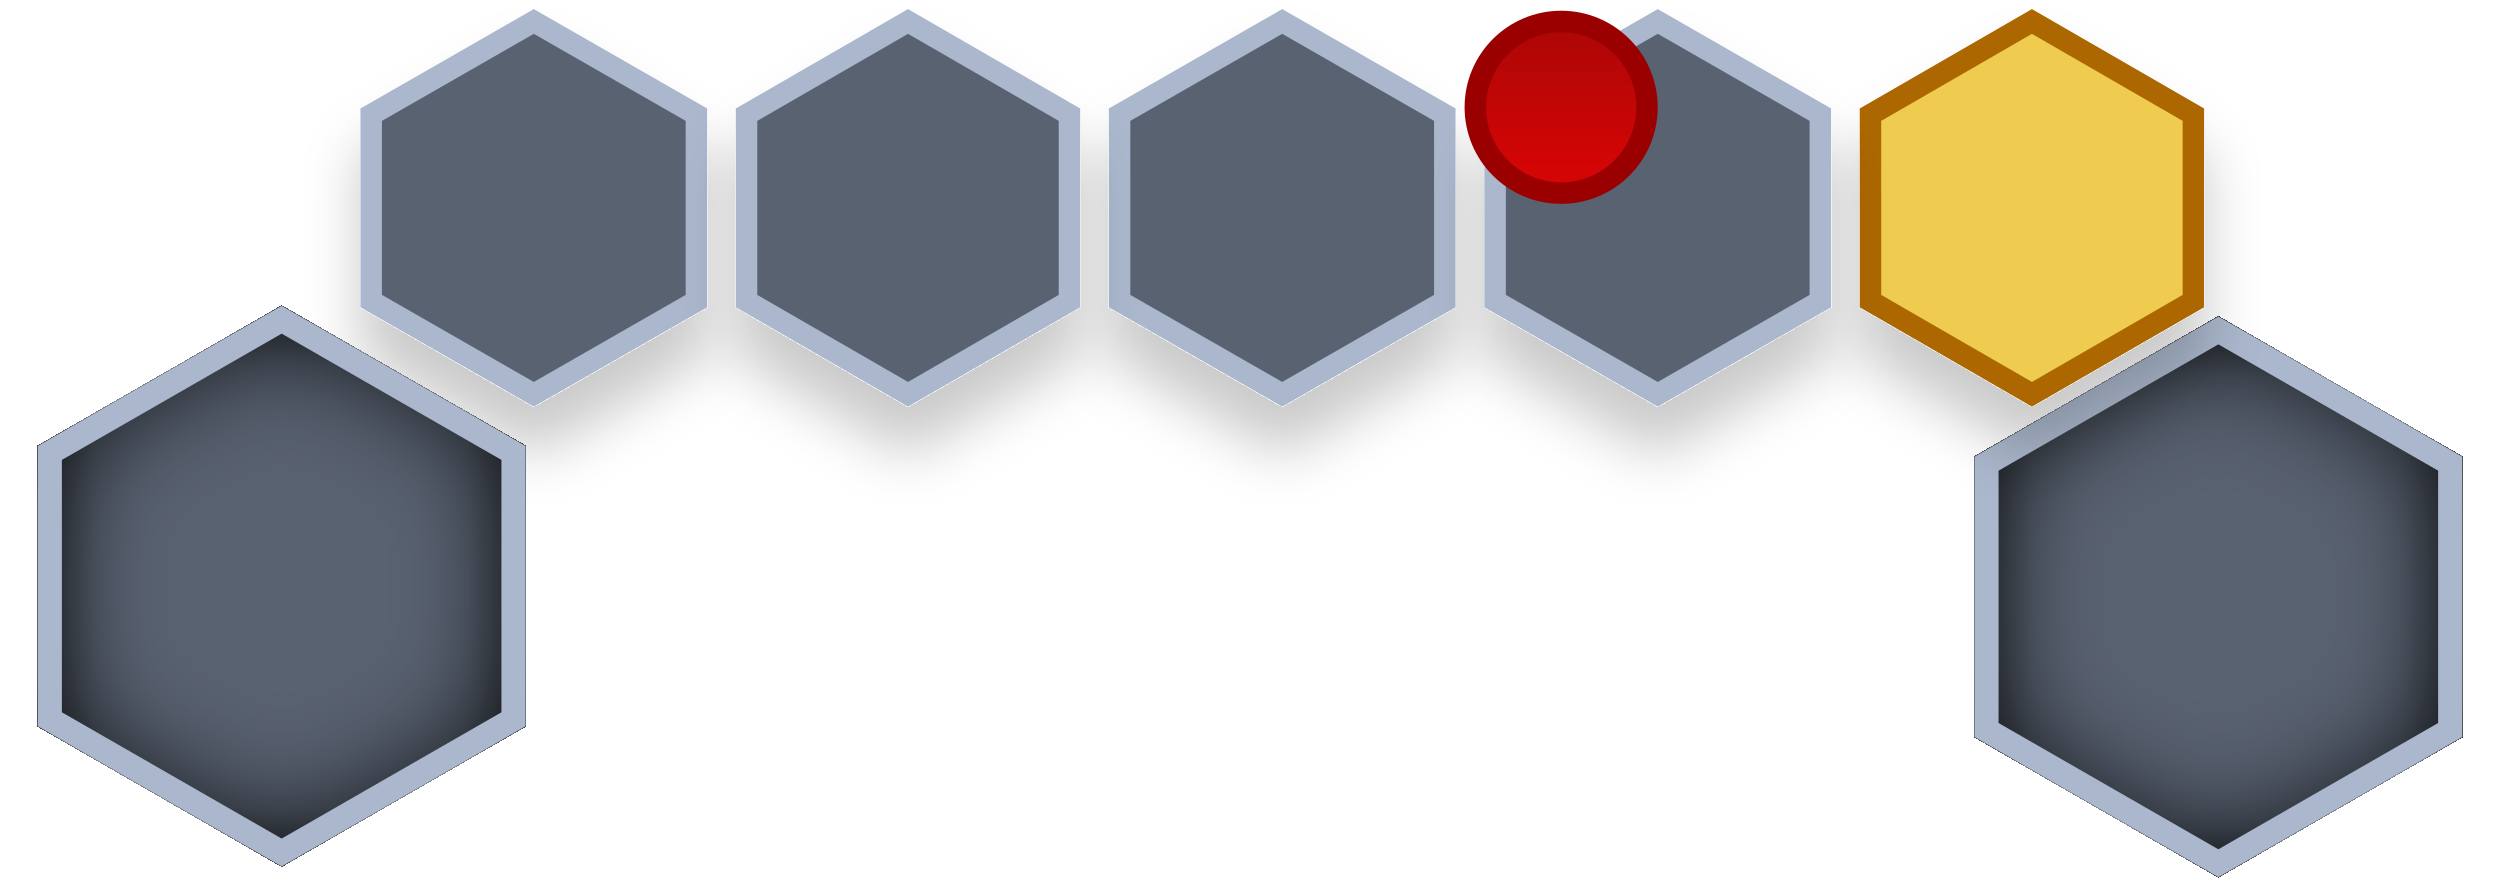
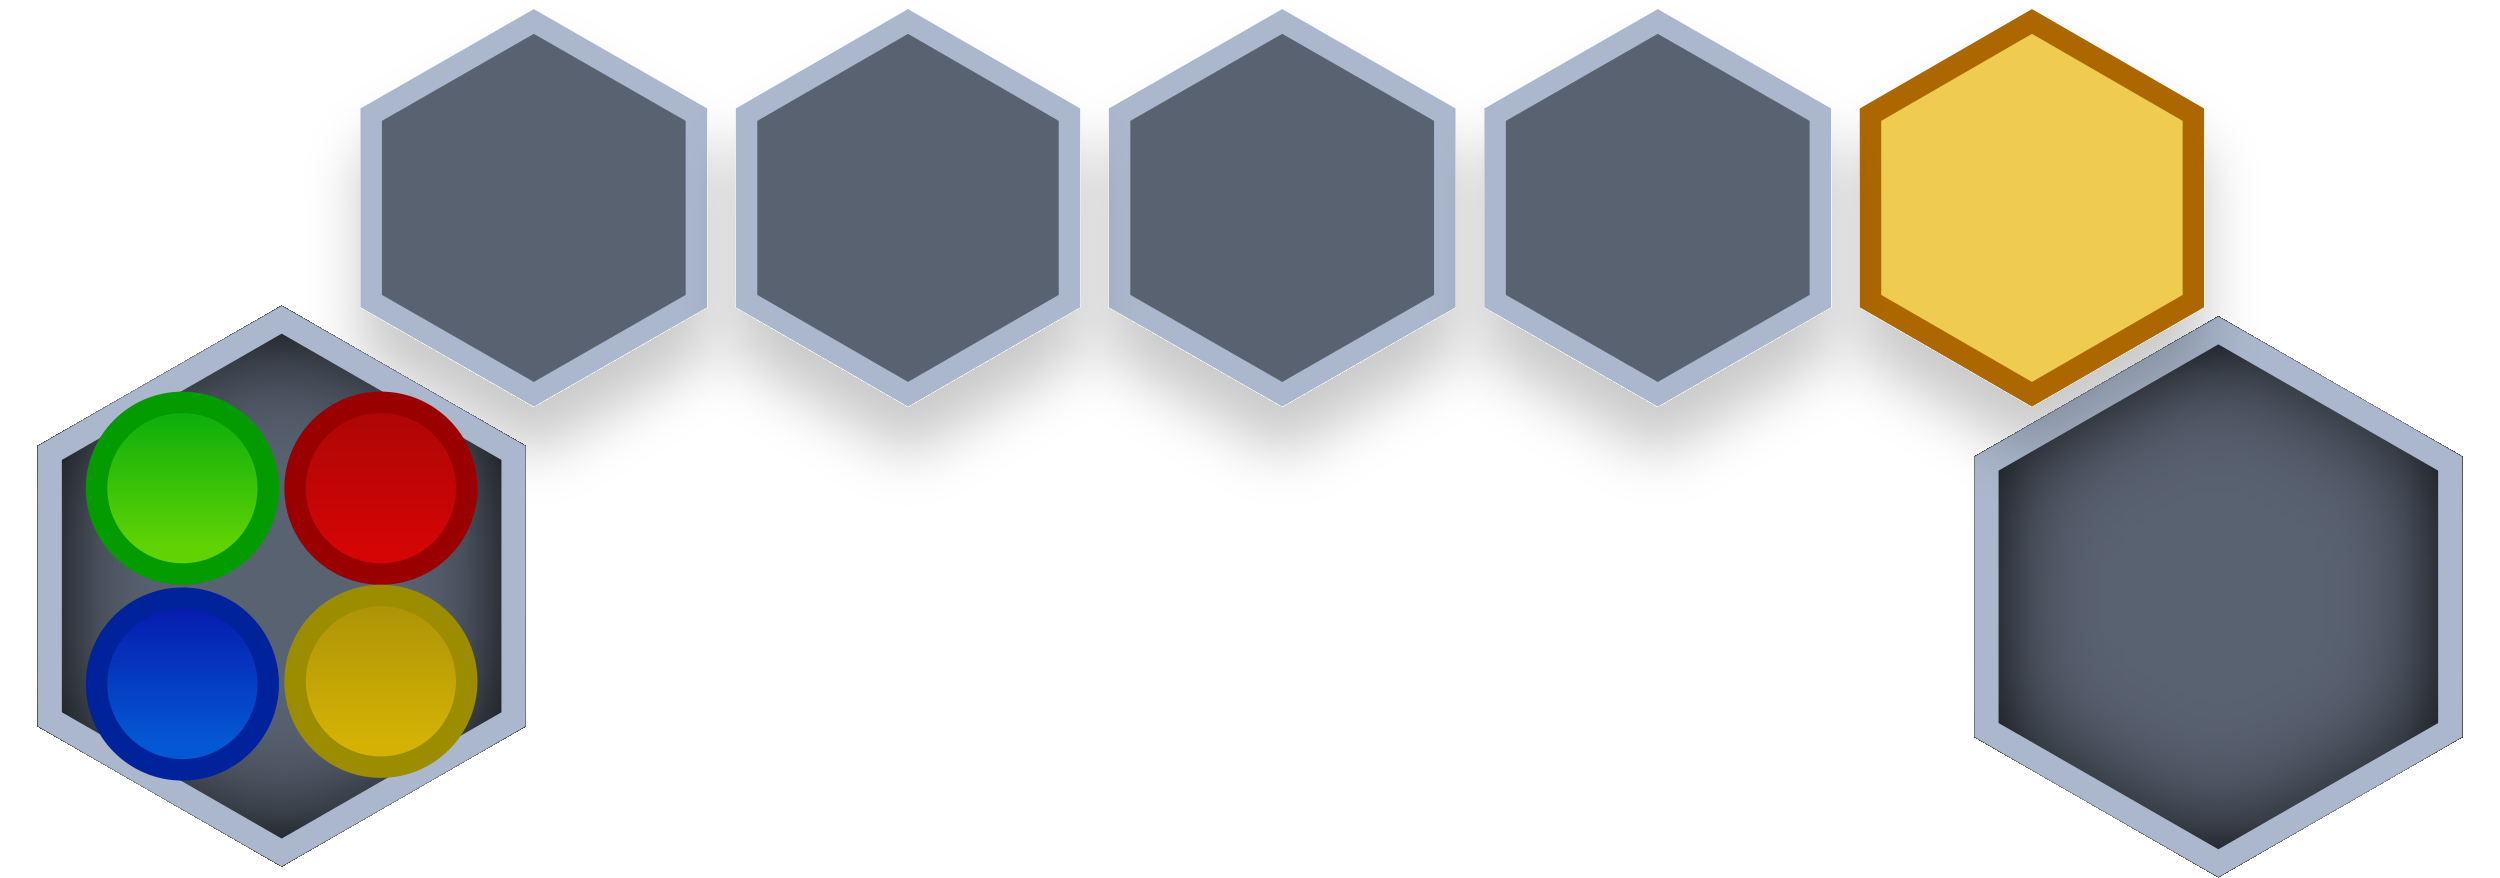
<svg xmlns="http://www.w3.org/2000/svg" width="932" height="327" viewBox="0 0 932 327" fill="none">
###{playersData}
<g id="mapa1">
    <g id="Polygon 1" filter="url(#filter0_d_110_9)">
      <path d="M199 8L259.622 42.75V112.25L199 147L138.378 112.25V42.75L199 8Z" fill="#596271" />
      <path d="M199 8L259.622 42.75V112.25L199 147L138.378 112.25V42.75L199 8Z" stroke="#AAB7CC" stroke-width="8" />
    </g>
    <g id="Polygon 21">
      <g filter="url(#filter1_i_110_9)">
        <path d="M105 114L195.933 166.25V270.75L105 323L14.067 270.75V166.25L105 114Z" fill="#596271" />
      </g>
      <path d="M18.567 168.854L105 119.19L191.433 168.854V268.146L105 317.81L18.567 268.146V168.854Z" stroke="#AAB7CC" stroke-width="9" />
    </g>
    <g id="Polygon 22">
      <g filter="url(#filter2_i_110_9)">
        <path d="M827 118L917.933 170.25V274.75L827 327L736.067 274.75V170.25L827 118Z" fill="#596271" />
      </g>
      <path d="M740.567 172.854L827 123.19L913.433 172.854V272.146L827 321.81L740.567 272.146V172.854Z" stroke="#AAB7CC" stroke-width="9" />
    </g>
    <g id="Polygon 5" filter="url(#filter3_d_110_9)">
      <path d="M757.5 8L817.689 42.75V112.25L757.5 147L697.311 112.25V42.75L757.5 8Z" fill="#EFCC4F" />
      <path d="M757.5 8L817.689 42.75V112.25L757.5 147L697.311 112.25V42.75L757.5 8Z" stroke="#AC6700" stroke-width="8" />
    </g>
    <g id="Polygon 3" filter="url(#filter4_d_110_9)">
      <path d="M478 8L538.622 42.75V112.25L478 147L417.378 112.25V42.75L478 8Z" fill="#596271" />
      <path d="M478 8L538.622 42.75V112.25L478 147L417.378 112.25V42.75L478 8Z" stroke="#AAB7CC" stroke-width="8" />
    </g>
    <g id="Polygon 2" filter="url(#filter5_d_110_9)">
      <path d="M338.5 8L398.689 42.75V112.25L338.5 147L278.311 112.25V42.75L338.5 8Z" fill="#596271" />
      <path d="M338.5 8L398.689 42.75V112.25L338.5 147L278.311 112.25V42.75L338.5 8Z" stroke="#AAB7CC" stroke-width="8" />
    </g>
    <g id="Polygon 4" filter="url(#filter6_d_110_9)">
      <path d="M618 8L678.622 42.75V112.25L618 147L557.378 112.25V42.75L618 8Z" fill="#596271" />
      <path d="M618 8L678.622 42.75V112.25L618 147L557.378 112.25V42.75L618 8Z" stroke="#AAB7CC" stroke-width="8" />
    </g>
-     <path id="Ellipse 1" d="M614 40C614 57.673 599.673 72 582 72C564.327 72 550 57.673 550 40C550 22.327 564.327 8 582 8C599.673 8 614 22.327 614 40Z" fill="url(#paint0_linear_110_9)" stroke="#9B0000" stroke-width="8" />
+     <circle id="Player2" cx="68" cy="182" r="32" fill="url(#paint0_linear_110_9)" stroke="#039B00" stroke-width="8" />
+     <circle id="Player1" cx="142" cy="182" r="32" fill="url(#paint1_linear_110_9)" stroke="#9B0000" stroke-width="8" />
+     <circle id="Player3" cx="142" cy="254" r="32" fill="url(#paint2_linear_110_9)" stroke="#9B8C00" stroke-width="8" />
+     <circle id="Player4" cx="68" cy="255" r="32" fill="url(#paint3_linear_110_9)" stroke="#00229B" stroke-width="8" />
  </g>
  <defs>
    <filter id="filter0_d_110_9" x="113.378" y="0.389" width="171.244" height="190.221" filterUnits="userSpaceOnUse" color-interpolation-filters="sRGB">
      <feFlood flood-opacity="0" result="BackgroundImageFix" />
      <feColorMatrix in="SourceAlpha" type="matrix" values="0 0 0 0 0 0 0 0 0 0 0 0 0 0 0 0 0 0 127 0" result="hardAlpha" />
      <feOffset dy="18" />
      <feGaussianBlur stdDeviation="10.5" />
      <feComposite in2="hardAlpha" operator="out" />
      <feColorMatrix type="matrix" values="0 0 0 0 0 0 0 0 0 0 0 0 0 0 0 0 0 0 0.21 0" />
      <feBlend mode="normal" in2="BackgroundImageFix" result="effect1_dropShadow_110_9" />
      <feBlend mode="normal" in="SourceGraphic" in2="effect1_dropShadow_110_9" result="shape" />
    </filter>
    <filter id="filter1_i_110_9" x="14.067" y="114" width="181.865" height="209" filterUnits="userSpaceOnUse" color-interpolation-filters="sRGB">
      <feFlood flood-opacity="0" result="BackgroundImageFix" />
      <feBlend mode="normal" in="SourceGraphic" in2="BackgroundImageFix" result="shape" />
      <feColorMatrix in="SourceAlpha" type="matrix" values="0 0 0 0 0 0 0 0 0 0 0 0 0 0 0 0 0 0 127 0" result="hardAlpha" />
      <feOffset />
      <feGaussianBlur stdDeviation="23" />
      <feComposite in2="hardAlpha" operator="arithmetic" k2="-1" k3="1" />
      <feColorMatrix type="matrix" values="0 0 0 0 0 0 0 0 0 0 0 0 0 0 0 0 0 0 1 0" />
      <feBlend mode="normal" in2="shape" result="effect1_innerShadow_110_9" />
    </filter>
    <filter id="filter2_i_110_9" x="736.067" y="118" width="181.865" height="209" filterUnits="userSpaceOnUse" color-interpolation-filters="sRGB">
      <feFlood flood-opacity="0" result="BackgroundImageFix" />
      <feBlend mode="normal" in="SourceGraphic" in2="BackgroundImageFix" result="shape" />
      <feColorMatrix in="SourceAlpha" type="matrix" values="0 0 0 0 0 0 0 0 0 0 0 0 0 0 0 0 0 0 127 0" result="hardAlpha" />
      <feOffset />
      <feGaussianBlur stdDeviation="23" />
      <feComposite in2="hardAlpha" operator="arithmetic" k2="-1" k3="1" />
      <feColorMatrix type="matrix" values="0 0 0 0 0 0 0 0 0 0 0 0 0 0 0 0 0 0 1 0" />
      <feBlend mode="normal" in2="shape" result="effect1_innerShadow_110_9" />
    </filter>
    <filter id="filter3_d_110_9" x="672.311" y="0.381" width="170.378" height="190.238" filterUnits="userSpaceOnUse" color-interpolation-filters="sRGB">
      <feFlood flood-opacity="0" result="BackgroundImageFix" />
      <feColorMatrix in="SourceAlpha" type="matrix" values="0 0 0 0 0 0 0 0 0 0 0 0 0 0 0 0 0 0 127 0" result="hardAlpha" />
      <feOffset dy="18" />
      <feGaussianBlur stdDeviation="10.5" />
      <feComposite in2="hardAlpha" operator="out" />
      <feColorMatrix type="matrix" values="0 0 0 0 0 0 0 0 0 0 0 0 0 0 0 0 0 0 0.21 0" />
      <feBlend mode="normal" in2="BackgroundImageFix" result="effect1_dropShadow_110_9" />
      <feBlend mode="normal" in="SourceGraphic" in2="effect1_dropShadow_110_9" result="shape" />
    </filter>
    <filter id="filter4_d_110_9" x="392.378" y="0.389" width="171.244" height="190.221" filterUnits="userSpaceOnUse" color-interpolation-filters="sRGB">
      <feFlood flood-opacity="0" result="BackgroundImageFix" />
      <feColorMatrix in="SourceAlpha" type="matrix" values="0 0 0 0 0 0 0 0 0 0 0 0 0 0 0 0 0 0 127 0" result="hardAlpha" />
      <feOffset dy="18" />
      <feGaussianBlur stdDeviation="10.5" />
      <feComposite in2="hardAlpha" operator="out" />
      <feColorMatrix type="matrix" values="0 0 0 0 0 0 0 0 0 0 0 0 0 0 0 0 0 0 0.21 0" />
      <feBlend mode="normal" in2="BackgroundImageFix" result="effect1_dropShadow_110_9" />
      <feBlend mode="normal" in="SourceGraphic" in2="effect1_dropShadow_110_9" result="shape" />
    </filter>
    <filter id="filter5_d_110_9" x="253.311" y="0.381" width="170.378" height="190.238" filterUnits="userSpaceOnUse" color-interpolation-filters="sRGB">
      <feFlood flood-opacity="0" result="BackgroundImageFix" />
      <feColorMatrix in="SourceAlpha" type="matrix" values="0 0 0 0 0 0 0 0 0 0 0 0 0 0 0 0 0 0 127 0" result="hardAlpha" />
      <feOffset dy="18" />
      <feGaussianBlur stdDeviation="10.5" />
      <feComposite in2="hardAlpha" operator="out" />
      <feColorMatrix type="matrix" values="0 0 0 0 0 0 0 0 0 0 0 0 0 0 0 0 0 0 0.21 0" />
      <feBlend mode="normal" in2="BackgroundImageFix" result="effect1_dropShadow_110_9" />
      <feBlend mode="normal" in="SourceGraphic" in2="effect1_dropShadow_110_9" result="shape" />
    </filter>
    <filter id="filter6_d_110_9" x="532.378" y="0.389" width="171.244" height="190.221" filterUnits="userSpaceOnUse" color-interpolation-filters="sRGB">
      <feFlood flood-opacity="0" result="BackgroundImageFix" />
      <feColorMatrix in="SourceAlpha" type="matrix" values="0 0 0 0 0 0 0 0 0 0 0 0 0 0 0 0 0 0 127 0" result="hardAlpha" />
      <feOffset dy="18" />
      <feGaussianBlur stdDeviation="10.5" />
      <feComposite in2="hardAlpha" operator="out" />
      <feColorMatrix type="matrix" values="0 0 0 0 0 0 0 0 0 0 0 0 0 0 0 0 0 0 0.21 0" />
      <feBlend mode="normal" in2="BackgroundImageFix" result="effect1_dropShadow_110_9" />
      <feBlend mode="normal" in="SourceGraphic" in2="effect1_dropShadow_110_9" result="shape" />
    </filter>
-     <linearGradient id="paint0_linear_110_9" x1="582" y1="8" x2="582" y2="61.943" gradientUnits="userSpaceOnUse">
+     <linearGradient id="paint0_linear_110_9" x1="68" y1="150" x2="68" y2="203.943" gradientUnits="userSpaceOnUse">
+       <stop stop-color="#06AB0D" />
+       <stop offset="1" stop-color="#60D305" />
+     </linearGradient>
+     <linearGradient id="paint1_linear_110_9" x1="142" y1="150" x2="142" y2="203.943" gradientUnits="userSpaceOnUse">
      <stop stop-color="#AB0606" />
      <stop offset="1" stop-color="#D30505" />
    </linearGradient>
+     <linearGradient id="paint2_linear_110_9" x1="142" y1="222" x2="142" y2="275.943" gradientUnits="userSpaceOnUse">
+       <stop stop-color="#AB9106" />
+       <stop offset="1" stop-color="#D3B205" />
+     </linearGradient>
+     <linearGradient id="paint3_linear_110_9" x1="68" y1="223" x2="68" y2="276.943" gradientUnits="userSpaceOnUse">
+       <stop stop-color="#0617AB" />
+       <stop offset="1" stop-color="#0558D3" />
+     </linearGradient>
  </defs>
</svg>
